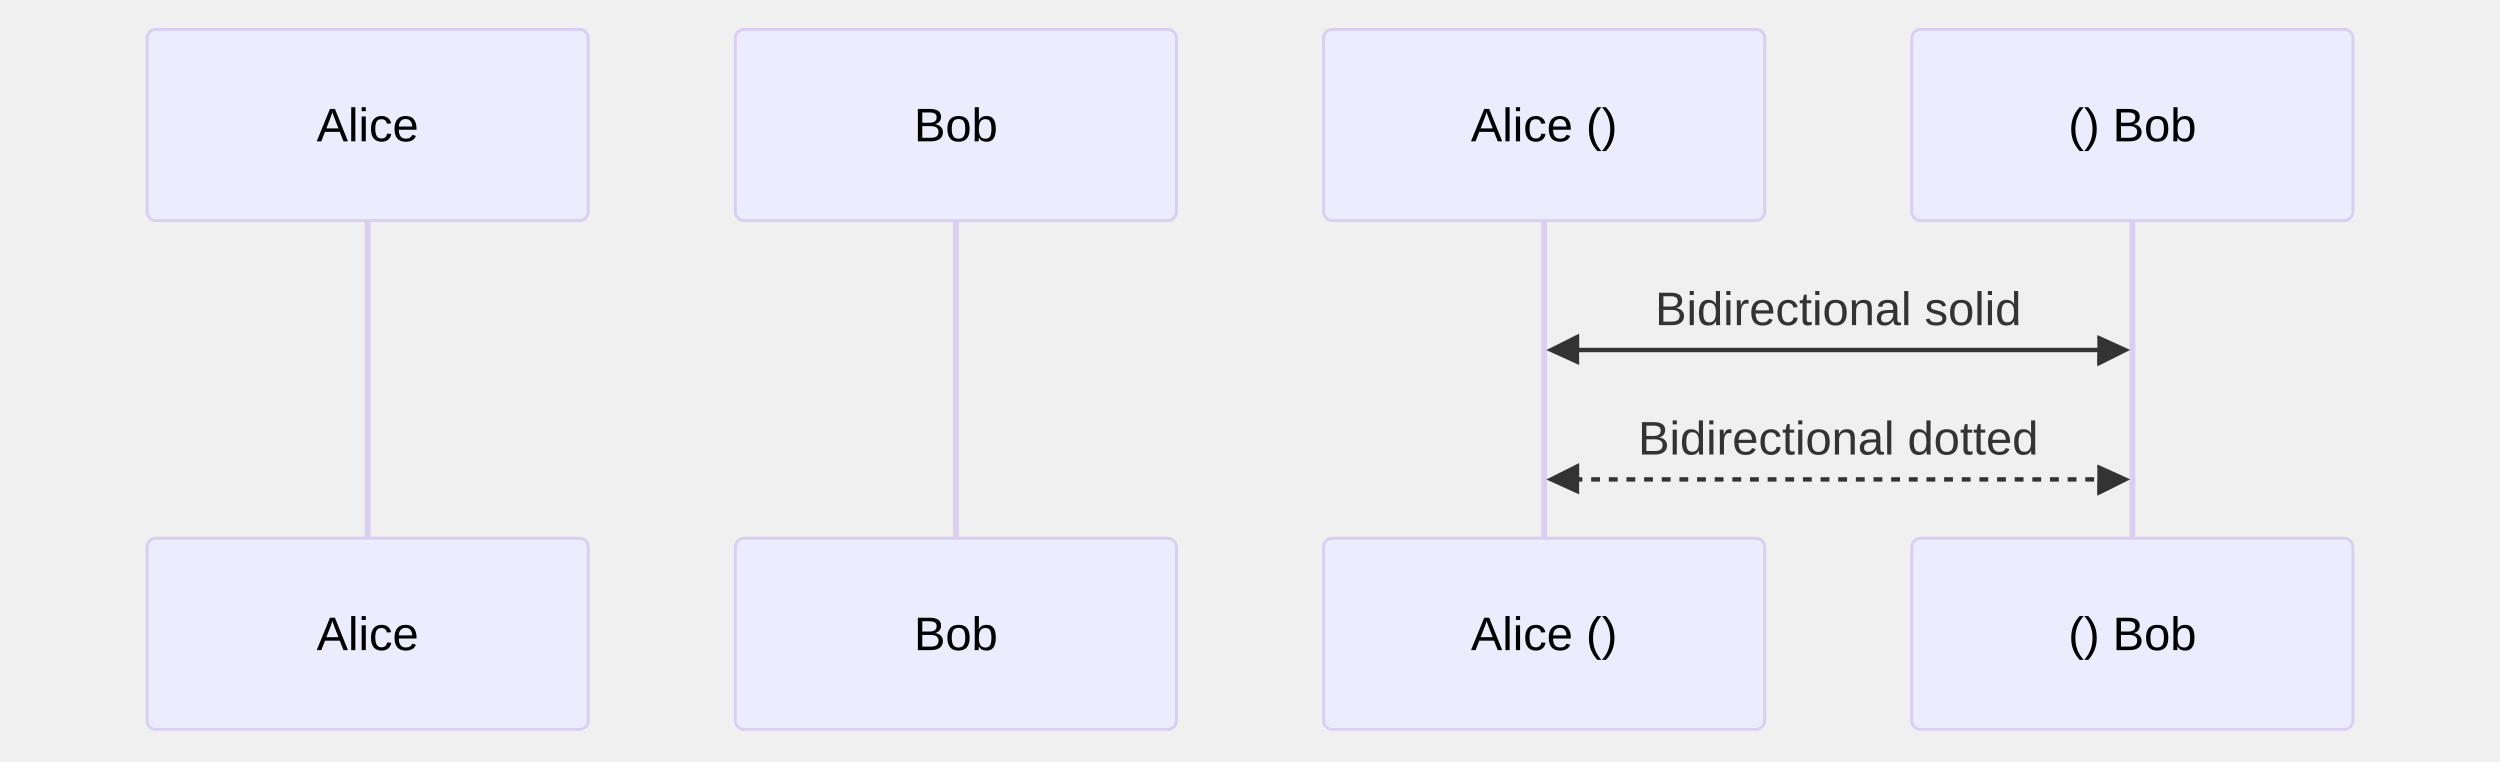
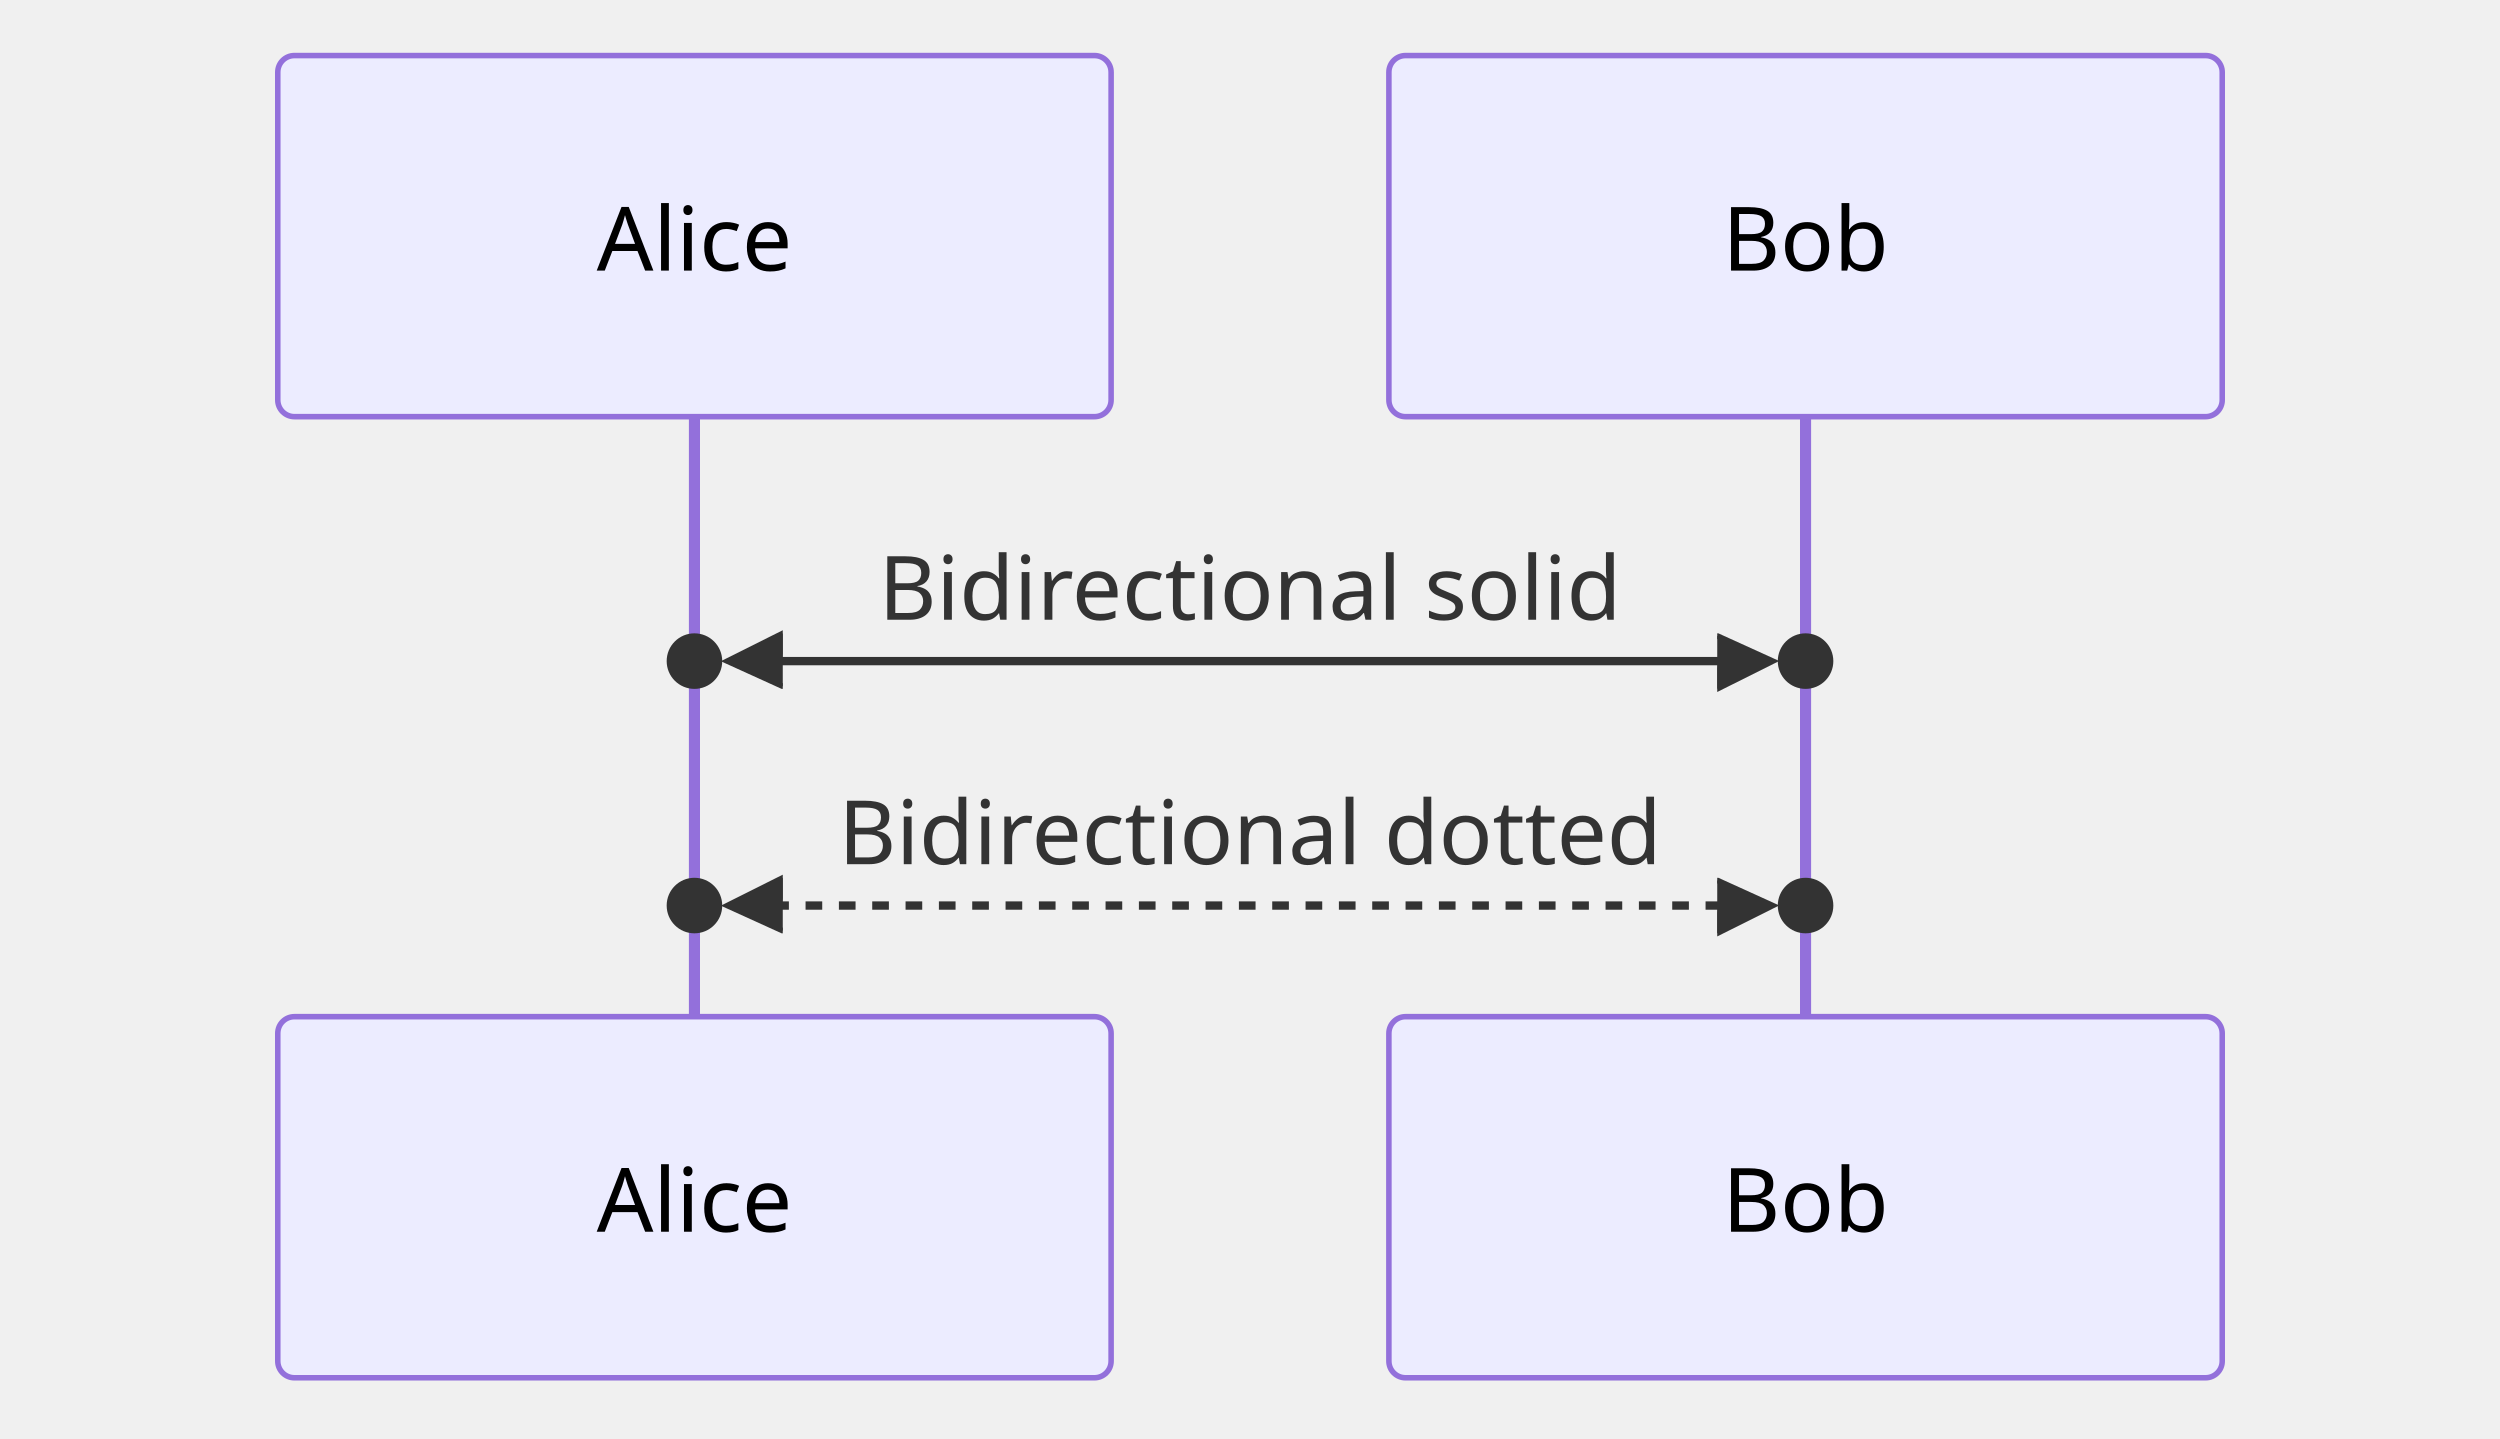
- <svg xmlns="http://www.w3.org/2000/svg" id="my-svg" width="100%" style="max-width: 850px; background-color: transparent;" viewBox="-50 -10 850 259" role="graphics-document document" aria-roledescription="sequence">
-   <g>
-     <rect x="600" y="173" fill="#eaeaea" stroke="#666" width="150" height="65" name="() Bob" rx="3" ry="3" class="actor actor-bottom" />
-     <text x="675" y="205.5" dominant-baseline="central" alignment-baseline="central" class="actor actor-box" style="text-anchor: middle; font-size: 16px; font-weight: 400;">
-       <tspan x="675" dy="0">() Bob</tspan>
-     </text>
-   </g>
-   <g>
-     <rect x="400" y="173" fill="#eaeaea" stroke="#666" width="150" height="65" name="Alice ()" rx="3" ry="3" class="actor actor-bottom" />
-     <text x="475" y="205.5" dominant-baseline="central" alignment-baseline="central" class="actor actor-box" style="text-anchor: middle; font-size: 16px; font-weight: 400;">
-       <tspan x="475" dy="0">Alice ()</tspan>
-     </text>
-   </g>
+ <svg xmlns="http://www.w3.org/2000/svg" id="my-svg" width="100%" style="max-width: 450px; background-color: white;" viewBox="-50 -10 450 259" role="graphics-document document" aria-roledescription="sequence">
  <g>
    <rect x="200" y="173" fill="#eaeaea" stroke="#666" width="150" height="65" name="Bob" rx="3" ry="3" class="actor actor-bottom" />
-     <text x="275" y="205.5" dominant-baseline="central" alignment-baseline="central" class="actor actor-box" style="text-anchor: middle; font-size: 16px; font-weight: 400;">
+     <text x="275" y="205.5" dominant-baseline="central" alignment-baseline="central" class="actor actor-box" style="text-anchor: middle; font-size: 16px; font-weight: 400; font-family: &quot;Noto Sans&quot;;">
      <tspan x="275" dy="0">Bob</tspan>
    </text>
  </g>
  <g>
    <rect x="0" y="173" fill="#eaeaea" stroke="#666" width="150" height="65" name="Alice" rx="3" ry="3" class="actor actor-bottom" />
-     <text x="75" y="205.5" dominant-baseline="central" alignment-baseline="central" class="actor actor-box" style="text-anchor: middle; font-size: 16px; font-weight: 400;">
+     <text x="75" y="205.5" dominant-baseline="central" alignment-baseline="central" class="actor actor-box" style="text-anchor: middle; font-size: 16px; font-weight: 400; font-family: &quot;Noto Sans&quot;;">
      <tspan x="75" dy="0">Alice</tspan>
    </text>
  </g>
  <g>
-     <line id="actor3" x1="675" y1="65" x2="675" y2="173" class="actor-line 200" stroke-width="0.5px" stroke="#999" name="() Bob" />
-     <g id="root-3">
-       <rect x="600" y="0" fill="#eaeaea" stroke="#666" width="150" height="65" name="() Bob" rx="3" ry="3" class="actor actor-top" />
-       <text x="675" y="32.5" dominant-baseline="central" alignment-baseline="central" class="actor actor-box" style="text-anchor: middle; font-size: 16px; font-weight: 400;">
-         <tspan x="675" dy="0">() Bob</tspan>
-       </text>
-     </g>
-   </g>
-   <g>
-     <line id="actor2" x1="475" y1="65" x2="475" y2="173" class="actor-line 200" stroke-width="0.5px" stroke="#999" name="Alice ()" />
-     <g id="root-2">
-       <rect x="400" y="0" fill="#eaeaea" stroke="#666" width="150" height="65" name="Alice ()" rx="3" ry="3" class="actor actor-top" />
-       <text x="475" y="32.5" dominant-baseline="central" alignment-baseline="central" class="actor actor-box" style="text-anchor: middle; font-size: 16px; font-weight: 400;">
-         <tspan x="475" dy="0">Alice ()</tspan>
-       </text>
-     </g>
-   </g>
-   <g>
-     <line id="actor1" x1="275" y1="65" x2="275" y2="173" class="actor-line 200" stroke-width="0.5px" stroke="#999" name="Bob" />
-     <g id="root-1">
+     <line id="actor1" x1="275" y1="65" x2="275" y2="173" class="actor-line 200" stroke-width="0.5px" stroke="#999" name="Bob" data-et="life-line" data-id="Bob" />
+     <g id="root-1" data-et="participant" data-type="participant" data-id="Bob">
      <rect x="200" y="0" fill="#eaeaea" stroke="#666" width="150" height="65" name="Bob" rx="3" ry="3" class="actor actor-top" />
-       <text x="275" y="32.5" dominant-baseline="central" alignment-baseline="central" class="actor actor-box" style="text-anchor: middle; font-size: 16px; font-weight: 400;">
+       <text x="275" y="32.5" dominant-baseline="central" alignment-baseline="central" class="actor actor-box" style="text-anchor: middle; font-size: 16px; font-weight: 400; font-family: &quot;Noto Sans&quot;;">
        <tspan x="275" dy="0">Bob</tspan>
      </text>
    </g>
  </g>
  <g>
-     <line id="actor0" x1="75" y1="65" x2="75" y2="173" class="actor-line 200" stroke-width="0.5px" stroke="#999" name="Alice" />
-     <g id="root-0">
+     <line id="actor0" x1="75" y1="65" x2="75" y2="173" class="actor-line 200" stroke-width="0.5px" stroke="#999" name="Alice" data-et="life-line" data-id="Alice" />
+     <g id="root-0" data-et="participant" data-type="participant" data-id="Alice">
      <rect x="0" y="0" fill="#eaeaea" stroke="#666" width="150" height="65" name="Alice" rx="3" ry="3" class="actor actor-top" />
-       <text x="75" y="32.5" dominant-baseline="central" alignment-baseline="central" class="actor actor-box" style="text-anchor: middle; font-size: 16px; font-weight: 400;">
+       <text x="75" y="32.5" dominant-baseline="central" alignment-baseline="central" class="actor actor-box" style="text-anchor: middle; font-size: 16px; font-weight: 400; font-family: &quot;Noto Sans&quot;;">
        <tspan x="75" dy="0">Alice</tspan>
      </text>
    </g>
  </g>
-   <style>#my-svg{font-family:"trebuchet ms",verdana,arial,sans-serif;font-size:16px;fill:#333;}@keyframes edge-animation-frame{from{stroke-dashoffset:0;}}@keyframes dash{to{stroke-dashoffset:0;}}#my-svg .edge-animation-slow{stroke-dasharray:9,5!important;stroke-dashoffset:900;animation:dash 50s linear infinite;stroke-linecap:round;}#my-svg .edge-animation-fast{stroke-dasharray:9,5!important;stroke-dashoffset:900;animation:dash 20s linear infinite;stroke-linecap:round;}#my-svg .error-icon{fill:#552222;}#my-svg .error-text{fill:#552222;stroke:#552222;}#my-svg .edge-thickness-normal{stroke-width:1px;}#my-svg .edge-thickness-thick{stroke-width:3.5px;}#my-svg .edge-pattern-solid{stroke-dasharray:0;}#my-svg .edge-thickness-invisible{stroke-width:0;fill:none;}#my-svg .edge-pattern-dashed{stroke-dasharray:3;}#my-svg .edge-pattern-dotted{stroke-dasharray:2;}#my-svg .marker{fill:#333333;stroke:#333333;}#my-svg .marker.cross{stroke:#333333;}#my-svg svg{font-family:"trebuchet ms",verdana,arial,sans-serif;font-size:16px;}#my-svg p{margin:0;}#my-svg .actor{stroke:hsl(259.626, 59.777%, 87.902%);fill:#ECECFF;}#my-svg text.actor&gt;tspan{fill:black;stroke:none;}#my-svg .actor-line{stroke:hsl(259.626, 59.777%, 87.902%);}#my-svg .innerArc{stroke-width:1.5;stroke-dasharray:none;}#my-svg .messageLine0{stroke-width:1.5;stroke-dasharray:none;stroke:#333;}#my-svg .messageLine1{stroke-width:1.5;stroke-dasharray:2,2;stroke:#333;}#my-svg #arrowhead path{fill:#333;stroke:#333;}#my-svg .sequenceNumber{fill:white;}#my-svg #sequencenumber{fill:#333;}#my-svg #crosshead path{fill:#333;stroke:#333;}#my-svg .messageText{fill:#333;stroke:none;}#my-svg .labelBox{stroke:hsl(259.626, 59.777%, 87.902%);fill:#ECECFF;}#my-svg .labelText,#my-svg .labelText&gt;tspan{fill:black;stroke:none;}#my-svg .loopText,#my-svg .loopText&gt;tspan{fill:black;stroke:none;}#my-svg .loopLine{stroke-width:2px;stroke-dasharray:2,2;stroke:hsl(259.626, 59.777%, 87.902%);fill:hsl(259.626, 59.777%, 87.902%);}#my-svg .note{stroke:#aaaa33;fill:#fff5ad;}#my-svg .noteText,#my-svg .noteText&gt;tspan{fill:black;stroke:none;}#my-svg .activation0{fill:#f4f4f4;stroke:#666;}#my-svg .activation1{fill:#f4f4f4;stroke:#666;}#my-svg .activation2{fill:#f4f4f4;stroke:#666;}#my-svg .actorPopupMenu{position:absolute;}#my-svg .actorPopupMenuPanel{position:absolute;fill:#ECECFF;box-shadow:0px 8px 16px 0px rgba(0,0,0,0.2);filter:drop-shadow(3px 5px 2px rgb(0 0 0 / 0.4));}#my-svg .actor-man line{stroke:hsl(259.626, 59.777%, 87.902%);fill:#ECECFF;}#my-svg .actor-man circle,#my-svg line{stroke:hsl(259.626, 59.777%, 87.902%);fill:#ECECFF;stroke-width:2px;}#my-svg :root{--mermaid-font-family:"trebuchet ms",verdana,arial,sans-serif;}</style>
+   <style>#my-svg{font-family:Noto Sans;font-size:16px;fill:#333;}@keyframes edge-animation-frame{from{stroke-dashoffset:0;}}@keyframes dash{to{stroke-dashoffset:0;}}#my-svg .edge-animation-slow{stroke-dasharray:9,5!important;stroke-dashoffset:900;animation:dash 50s linear infinite;stroke-linecap:round;}#my-svg .edge-animation-fast{stroke-dasharray:9,5!important;stroke-dashoffset:900;animation:dash 20s linear infinite;stroke-linecap:round;}#my-svg .error-icon{fill:#552222;}#my-svg .error-text{fill:#552222;stroke:#552222;}#my-svg .edge-thickness-normal{stroke-width:1px;}#my-svg .edge-thickness-thick{stroke-width:3.5px;}#my-svg .edge-pattern-solid{stroke-dasharray:0;}#my-svg .edge-thickness-invisible{stroke-width:0;fill:none;}#my-svg .edge-pattern-dashed{stroke-dasharray:3;}#my-svg .edge-pattern-dotted{stroke-dasharray:2;}#my-svg .marker{fill:#333333;stroke:#333333;}#my-svg .marker.cross{stroke:#333333;}#my-svg svg{font-family:Noto Sans;font-size:16px;}#my-svg p{margin:0;}#my-svg .actor{stroke:#9370DB;fill:#ECECFF;stroke-width:1;}#my-svg rect.actor.outer-path[data-look="neo"]{filter:drop-shadow(1px 2px 2px rgba(185, 185, 185, 1));}#my-svg rect.note[data-look="neo"]{stroke:#aaaa33;fill:#fff5ad;filter:drop-shadow(1px 2px 2px rgba(185, 185, 185, 1));}#my-svg text.actor&gt;tspan{fill:black;stroke:none;}#my-svg .actor-line{stroke:#9370DB;}#my-svg .innerArc{stroke-width:1.5;stroke-dasharray:none;}#my-svg .messageLine0{stroke-width:1.5;stroke-dasharray:none;stroke:#333;}#my-svg .messageLine1{stroke-width:1.5;stroke-dasharray:2,2;stroke:#333;}#my-svg [id$="-arrowhead"] path{fill:#333;stroke:#333;}#my-svg .sequenceNumber{fill:white;}#my-svg [id$="-sequencenumber"]{fill:#333;}#my-svg [id$="-crosshead"] path{fill:#333;stroke:#333;}#my-svg .messageText{fill:#333;stroke:none;}#my-svg .labelBox{stroke:#9370DB;fill:#ECECFF;filter:none;}#my-svg .labelText,#my-svg .labelText&gt;tspan{fill:black;stroke:none;}#my-svg .loopText,#my-svg .loopText&gt;tspan{fill:black;stroke:none;}#my-svg .sectionTitle,#my-svg .sectionTitle&gt;tspan{fill:black;stroke:none;}#my-svg .loopLine{stroke-width:2px;stroke-dasharray:2,2;stroke:#9370DB;fill:#9370DB;}#my-svg .note{stroke:#aaaa33;fill:#fff5ad;}#my-svg .noteText,#my-svg .noteText&gt;tspan{fill:black;stroke:none;font-weight:normal;}#my-svg .activation0{fill:#f4f4f4;stroke:#666;}#my-svg .activation1{fill:#f4f4f4;stroke:#666;}#my-svg .activation2{fill:#f4f4f4;stroke:#666;}#my-svg .actorPopupMenu{position:absolute;}#my-svg .actorPopupMenuPanel{position:absolute;fill:#ECECFF;box-shadow:0px 8px 16px 0px rgba(0,0,0,0.2);filter:drop-shadow(3px 5px 2px rgb(0 0 0 / 0.4));}#my-svg .actor-man circle,#my-svg line{fill:#ECECFF;stroke-width:2px;}#my-svg g rect.rect{filter:drop-shadow(1px 2px 2px rgba(185, 185, 185, 1));stroke:#9370DB;}#my-svg .node .neo-node{stroke:#9370DB;}#my-svg [data-look="neo"].node rect,#my-svg [data-look="neo"].cluster rect,#my-svg [data-look="neo"].node polygon{stroke:#9370DB;filter:drop-shadow(1px 2px 2px rgba(185, 185, 185, 1));}#my-svg [data-look="neo"].swimlane.cluster rect{filter:none;}#my-svg [data-look="neo"].node path{stroke:#9370DB;stroke-width:1px;}#my-svg [data-look="neo"].node .outer-path{filter:drop-shadow(1px 2px 2px rgba(185, 185, 185, 1));}#my-svg [data-look="neo"].node .neo-line path{stroke:#9370DB;filter:none;}#my-svg [data-look="neo"].node circle{stroke:#9370DB;filter:drop-shadow(1px 2px 2px rgba(185, 185, 185, 1));}#my-svg [data-look="neo"].node circle .state-start{fill:#000000;}#my-svg [data-look="neo"].icon-shape .icon{fill:#9370DB;filter:drop-shadow(1px 2px 2px rgba(185, 185, 185, 1));}#my-svg [data-look="neo"].icon-shape .icon-neo path{stroke:#9370DB;filter:drop-shadow(1px 2px 2px rgba(185, 185, 185, 1));}#my-svg :root{--mermaid-font-family:Noto Sans;}</style>
  <g />
  <defs>
-     <symbol id="computer" width="24" height="24">
+     <symbol id="my-svg-computer" width="24" height="24">
      <path transform="scale(.5)" d="M2 2v13h20v-13h-20zm18 11h-16v-9h16v9zm-10.228 6l.466-1h3.524l.467 1h-4.457zm14.228 3h-24l2-6h2.104l-1.33 4h18.45l-1.297-4h2.073l2 6zm-5-10h-14v-7h14v7z" />
    </symbol>
  </defs>
  <defs>
-     <symbol id="database" fill-rule="evenodd" clip-rule="evenodd">
+     <symbol id="my-svg-database" fill-rule="evenodd" clip-rule="evenodd">
      <path transform="scale(.5)" d="M12.258.001l.256.004.255.005.253.008.251.01.249.012.247.015.246.016.242.019.241.02.239.023.236.024.233.027.231.028.229.031.225.032.223.034.22.036.217.038.214.04.211.041.208.043.205.045.201.046.198.048.194.05.191.051.187.053.183.054.18.056.175.057.172.059.168.06.163.061.16.063.155.064.15.066.074.033.073.033.071.034.07.034.069.035.068.035.067.035.066.035.064.036.064.036.062.036.06.036.06.037.058.037.058.037.055.038.055.038.053.038.052.038.051.039.05.039.048.039.047.039.045.04.044.04.043.04.041.04.04.041.039.041.037.041.036.041.034.041.033.042.032.042.03.042.029.042.027.042.026.043.024.043.023.043.021.043.02.043.018.044.017.043.015.044.013.044.012.044.011.045.009.044.007.045.006.045.004.045.002.045.001.045v17l-.001.045-.002.045-.004.045-.006.045-.007.045-.009.044-.011.045-.012.044-.013.044-.015.044-.017.043-.018.044-.02.043-.021.043-.023.043-.024.043-.026.043-.027.042-.029.042-.03.042-.032.042-.033.042-.034.041-.036.041-.037.041-.039.041-.04.041-.041.04-.043.04-.044.04-.045.04-.047.039-.048.039-.05.039-.051.039-.052.038-.053.038-.055.038-.055.038-.058.037-.058.037-.06.037-.06.036-.062.036-.064.036-.064.036-.066.035-.067.035-.068.035-.069.035-.07.034-.071.034-.073.033-.074.033-.15.066-.155.064-.16.063-.163.061-.168.06-.172.059-.175.057-.18.056-.183.054-.187.053-.191.051-.194.05-.198.048-.201.046-.205.045-.208.043-.211.041-.214.04-.217.038-.22.036-.223.034-.225.032-.229.031-.231.028-.233.027-.236.024-.239.023-.241.02-.242.019-.246.016-.247.015-.249.012-.251.01-.253.008-.255.005-.256.004-.258.001-.258-.001-.256-.004-.255-.005-.253-.008-.251-.01-.249-.012-.247-.015-.245-.016-.243-.019-.241-.02-.238-.023-.236-.024-.234-.027-.231-.028-.228-.031-.226-.032-.223-.034-.22-.036-.217-.038-.214-.04-.211-.041-.208-.043-.204-.045-.201-.046-.198-.048-.195-.05-.19-.051-.187-.053-.184-.054-.179-.056-.176-.057-.172-.059-.167-.06-.164-.061-.159-.063-.155-.064-.151-.066-.074-.033-.072-.033-.072-.034-.07-.034-.069-.035-.068-.035-.067-.035-.066-.035-.064-.036-.063-.036-.062-.036-.061-.036-.06-.037-.058-.037-.057-.037-.056-.038-.055-.038-.053-.038-.052-.038-.051-.039-.049-.039-.049-.039-.046-.039-.046-.04-.044-.04-.043-.04-.041-.04-.04-.041-.039-.041-.037-.041-.036-.041-.034-.041-.033-.042-.032-.042-.03-.042-.029-.042-.027-.042-.026-.043-.024-.043-.023-.043-.021-.043-.02-.043-.018-.044-.017-.043-.015-.044-.013-.044-.012-.044-.011-.045-.009-.044-.007-.045-.006-.045-.004-.045-.002-.045-.001-.045v-17l.001-.045.002-.045.004-.045.006-.045.007-.045.009-.044.011-.045.012-.044.013-.044.015-.044.017-.043.018-.044.02-.043.021-.043.023-.043.024-.043.026-.043.027-.042.029-.042.03-.042.032-.042.033-.042.034-.041.036-.041.037-.041.039-.041.04-.041.041-.04.043-.04.044-.04.046-.04.046-.039.049-.039.049-.039.051-.039.052-.038.053-.038.055-.038.056-.038.057-.037.058-.037.06-.037.061-.036.062-.036.063-.036.064-.036.066-.035.067-.035.068-.035.069-.035.07-.034.072-.034.072-.033.074-.033.151-.066.155-.064.159-.063.164-.061.167-.06.172-.059.176-.057.179-.056.184-.054.187-.053.19-.051.195-.05.198-.048.201-.046.204-.045.208-.043.211-.041.214-.04.217-.038.22-.036.223-.034.226-.032.228-.031.231-.028.234-.027.236-.024.238-.023.241-.02.243-.019.245-.016.247-.015.249-.012.251-.01.253-.008.255-.005.256-.004.258-.001.258.001zm-9.258 20.499v.01l.001.021.003.021.004.022.005.021.006.022.007.022.009.023.01.022.011.023.012.023.013.023.015.023.016.024.017.023.018.024.019.024.021.024.022.025.023.024.024.025.052.049.056.05.061.051.066.051.07.051.075.051.079.052.084.052.088.052.092.052.097.052.102.051.105.052.11.052.114.051.119.051.123.051.127.05.131.05.135.05.139.048.144.049.147.047.152.047.155.047.16.045.163.045.167.043.171.043.176.041.178.041.183.039.187.039.19.037.194.035.197.035.202.033.204.031.209.03.212.029.216.027.219.025.222.024.226.021.23.02.233.018.236.016.24.015.243.012.246.01.249.008.253.005.256.004.259.001.26-.001.257-.004.254-.005.25-.008.247-.011.244-.012.241-.014.237-.016.233-.018.231-.021.226-.021.224-.024.22-.026.216-.027.212-.028.21-.031.205-.031.202-.034.198-.034.194-.036.191-.037.187-.039.183-.04.179-.04.175-.042.172-.043.168-.044.163-.045.16-.046.155-.046.152-.047.148-.048.143-.049.139-.049.136-.05.131-.05.126-.05.123-.051.118-.052.114-.051.11-.052.106-.052.101-.052.096-.052.092-.052.088-.053.083-.051.079-.052.074-.052.07-.051.065-.051.06-.051.056-.05.051-.05.023-.024.023-.025.021-.024.02-.024.019-.024.018-.024.017-.024.015-.023.014-.024.013-.023.012-.023.01-.023.01-.022.008-.022.006-.022.006-.022.004-.022.004-.021.001-.021.001-.021v-4.127l-.077.055-.08.053-.083.054-.085.053-.087.052-.09.052-.093.051-.095.05-.097.05-.1.049-.102.049-.105.048-.106.047-.109.047-.111.046-.114.045-.115.045-.118.044-.12.043-.122.042-.124.042-.126.041-.128.04-.13.04-.132.038-.134.038-.135.037-.138.037-.139.035-.142.035-.143.034-.144.033-.147.032-.148.031-.15.03-.151.03-.153.029-.154.027-.156.027-.158.026-.159.025-.161.024-.162.023-.163.022-.165.021-.166.02-.167.019-.169.018-.169.017-.171.016-.173.015-.173.014-.175.013-.175.012-.177.011-.178.01-.179.008-.179.008-.181.006-.182.005-.182.004-.184.003-.184.002h-.37l-.184-.002-.184-.003-.182-.004-.182-.005-.181-.006-.179-.008-.179-.008-.178-.01-.176-.011-.176-.012-.175-.013-.173-.014-.172-.015-.171-.016-.17-.017-.169-.018-.167-.019-.166-.02-.165-.021-.163-.022-.162-.023-.161-.024-.159-.025-.157-.026-.156-.027-.155-.027-.153-.029-.151-.03-.15-.03-.148-.031-.146-.032-.145-.033-.143-.034-.141-.035-.14-.035-.137-.037-.136-.037-.134-.038-.132-.038-.13-.04-.128-.04-.126-.041-.124-.042-.122-.042-.12-.044-.117-.043-.116-.045-.113-.045-.112-.046-.109-.047-.106-.047-.105-.048-.102-.049-.1-.049-.097-.05-.095-.05-.093-.052-.09-.051-.087-.052-.085-.053-.083-.054-.08-.054-.077-.054v4.127zm0-5.654v.011l.001.021.003.021.004.021.005.022.006.022.007.022.009.022.01.022.011.023.012.023.013.023.015.024.016.023.017.024.018.024.019.024.021.024.022.024.023.025.024.024.052.05.056.05.061.05.066.051.07.051.075.052.079.051.084.052.088.052.092.052.097.052.102.052.105.052.11.051.114.051.119.052.123.05.127.051.131.05.135.049.139.049.144.048.147.048.152.047.155.046.16.045.163.045.167.044.171.042.176.042.178.04.183.04.187.038.19.037.194.036.197.034.202.033.204.032.209.03.212.028.216.027.219.025.222.024.226.022.23.02.233.018.236.016.24.014.243.012.246.01.249.008.253.006.256.003.259.001.26-.001.257-.003.254-.006.25-.008.247-.01.244-.012.241-.015.237-.016.233-.018.231-.02.226-.022.224-.024.22-.025.216-.027.212-.029.21-.03.205-.032.202-.033.198-.035.194-.036.191-.037.187-.039.183-.039.179-.041.175-.042.172-.043.168-.044.163-.045.16-.045.155-.047.152-.047.148-.048.143-.048.139-.05.136-.049.131-.05.126-.051.123-.051.118-.051.114-.052.11-.052.106-.052.101-.052.096-.052.092-.052.088-.052.083-.052.079-.052.074-.051.07-.052.065-.051.06-.05.056-.051.051-.049.023-.025.023-.024.021-.025.02-.024.019-.024.018-.024.017-.024.015-.023.014-.023.013-.024.012-.022.01-.023.01-.023.008-.022.006-.022.006-.022.004-.021.004-.022.001-.021.001-.021v-4.139l-.077.054-.08.054-.083.054-.085.052-.087.053-.09.051-.093.051-.095.051-.097.05-.1.049-.102.049-.105.048-.106.047-.109.047-.111.046-.114.045-.115.044-.118.044-.12.044-.122.042-.124.042-.126.041-.128.04-.13.039-.132.039-.134.038-.135.037-.138.036-.139.036-.142.035-.143.033-.144.033-.147.033-.148.031-.15.03-.151.03-.153.028-.154.028-.156.027-.158.026-.159.025-.161.024-.162.023-.163.022-.165.021-.166.02-.167.019-.169.018-.169.017-.171.016-.173.015-.173.014-.175.013-.175.012-.177.011-.178.009-.179.009-.179.007-.181.007-.182.005-.182.004-.184.003-.184.002h-.37l-.184-.002-.184-.003-.182-.004-.182-.005-.181-.007-.179-.007-.179-.009-.178-.009-.176-.011-.176-.012-.175-.013-.173-.014-.172-.015-.171-.016-.17-.017-.169-.018-.167-.019-.166-.02-.165-.021-.163-.022-.162-.023-.161-.024-.159-.025-.157-.026-.156-.027-.155-.028-.153-.028-.151-.03-.15-.03-.148-.031-.146-.033-.145-.033-.143-.033-.141-.035-.14-.036-.137-.036-.136-.037-.134-.038-.132-.039-.13-.039-.128-.04-.126-.041-.124-.042-.122-.043-.12-.043-.117-.044-.116-.044-.113-.046-.112-.046-.109-.046-.106-.047-.105-.048-.102-.049-.1-.049-.097-.05-.095-.051-.093-.051-.09-.051-.087-.053-.085-.052-.083-.054-.08-.054-.077-.054v4.139zm0-5.666v.011l.001.02.003.022.004.021.005.022.006.021.007.022.009.023.01.022.011.023.012.023.013.023.015.023.016.024.017.024.018.023.019.024.021.025.022.024.023.024.024.025.052.05.056.05.061.05.066.051.07.051.075.052.079.051.084.052.088.052.092.052.097.052.102.052.105.051.11.052.114.051.119.051.123.051.127.05.131.05.135.05.139.049.144.048.147.048.152.047.155.046.16.045.163.045.167.043.171.043.176.042.178.04.183.04.187.038.19.037.194.036.197.034.202.033.204.032.209.03.212.028.216.027.219.025.222.024.226.021.23.02.233.018.236.017.24.014.243.012.246.01.249.008.253.006.256.003.259.001.26-.001.257-.003.254-.006.25-.008.247-.01.244-.013.241-.014.237-.016.233-.018.231-.02.226-.022.224-.024.22-.025.216-.027.212-.029.21-.03.205-.032.202-.033.198-.035.194-.036.191-.037.187-.039.183-.039.179-.041.175-.042.172-.043.168-.044.163-.045.16-.045.155-.047.152-.047.148-.048.143-.049.139-.049.136-.049.131-.051.126-.05.123-.051.118-.052.114-.051.11-.052.106-.052.101-.052.096-.052.092-.052.088-.052.083-.052.079-.052.074-.052.07-.051.065-.051.06-.051.056-.05.051-.049.023-.025.023-.025.021-.024.02-.024.019-.024.018-.024.017-.024.015-.023.014-.024.013-.023.012-.023.01-.022.01-.023.008-.022.006-.022.006-.022.004-.022.004-.021.001-.021.001-.021v-4.153l-.077.054-.08.054-.083.053-.085.053-.087.053-.09.051-.093.051-.095.051-.097.05-.1.049-.102.048-.105.048-.106.048-.109.046-.111.046-.114.046-.115.044-.118.044-.12.043-.122.043-.124.042-.126.041-.128.04-.13.039-.132.039-.134.038-.135.037-.138.036-.139.036-.142.034-.143.034-.144.033-.147.032-.148.032-.15.03-.151.03-.153.028-.154.028-.156.027-.158.026-.159.024-.161.024-.162.023-.163.023-.165.021-.166.02-.167.019-.169.018-.169.017-.171.016-.173.015-.173.014-.175.013-.175.012-.177.01-.178.01-.179.009-.179.007-.181.006-.182.006-.182.004-.184.003-.184.001-.185.001-.185-.001-.184-.001-.184-.003-.182-.004-.182-.006-.181-.006-.179-.007-.179-.009-.178-.01-.176-.01-.176-.012-.175-.013-.173-.014-.172-.015-.171-.016-.17-.017-.169-.018-.167-.019-.166-.02-.165-.021-.163-.023-.162-.023-.161-.024-.159-.024-.157-.026-.156-.027-.155-.028-.153-.028-.151-.03-.15-.03-.148-.032-.146-.032-.145-.033-.143-.034-.141-.034-.14-.036-.137-.036-.136-.037-.134-.038-.132-.039-.13-.039-.128-.041-.126-.041-.124-.041-.122-.043-.12-.043-.117-.044-.116-.044-.113-.046-.112-.046-.109-.046-.106-.048-.105-.048-.102-.048-.1-.05-.097-.049-.095-.051-.093-.051-.09-.052-.087-.052-.085-.053-.083-.053-.08-.054-.077-.054v4.153zm8.74-8.179l-.257.004-.254.005-.25.008-.247.011-.244.012-.241.014-.237.016-.233.018-.231.021-.226.022-.224.023-.22.026-.216.027-.212.028-.21.031-.205.032-.202.033-.198.034-.194.036-.191.038-.187.038-.183.04-.179.041-.175.042-.172.043-.168.043-.163.045-.16.046-.155.046-.152.048-.148.048-.143.048-.139.049-.136.05-.131.05-.126.051-.123.051-.118.051-.114.052-.11.052-.106.052-.101.052-.096.052-.092.052-.088.052-.083.052-.079.052-.074.051-.07.052-.065.051-.06.05-.056.05-.051.05-.023.025-.023.024-.021.024-.02.025-.019.024-.018.024-.017.023-.015.024-.014.023-.013.023-.012.023-.01.023-.01.022-.008.022-.006.023-.006.021-.004.022-.004.021-.001.021-.001.021.001.021.001.021.004.021.004.022.006.021.006.023.008.022.01.022.01.023.012.023.013.023.014.023.015.024.017.023.018.024.019.024.02.025.021.024.023.024.023.025.051.05.056.05.06.05.065.051.07.052.074.051.079.052.083.052.088.052.092.052.096.052.101.052.106.052.11.052.114.052.118.051.123.051.126.051.131.05.136.05.139.049.143.048.148.048.152.048.155.046.16.046.163.045.168.043.172.043.175.042.179.041.183.04.187.038.191.038.194.036.198.034.202.033.205.032.21.031.212.028.216.027.22.026.224.023.226.022.231.021.233.018.237.016.241.014.244.012.247.011.25.008.254.005.257.004.26.001.26-.001.257-.004.254-.005.25-.008.247-.011.244-.012.241-.014.237-.016.233-.018.231-.021.226-.022.224-.023.22-.026.216-.027.212-.028.21-.031.205-.032.202-.033.198-.034.194-.036.191-.038.187-.038.183-.04.179-.041.175-.042.172-.043.168-.043.163-.045.16-.046.155-.046.152-.048.148-.048.143-.048.139-.049.136-.05.131-.05.126-.051.123-.051.118-.051.114-.052.11-.052.106-.052.101-.052.096-.052.092-.052.088-.052.083-.052.079-.052.074-.051.07-.052.065-.051.06-.05.056-.05.051-.05.023-.025.023-.024.021-.024.02-.025.019-.024.018-.024.017-.023.015-.024.014-.023.013-.023.012-.023.01-.023.01-.022.008-.022.006-.023.006-.021.004-.022.004-.021.001-.021.001-.021-.001-.021-.001-.021-.004-.021-.004-.022-.006-.021-.006-.023-.008-.022-.01-.022-.01-.023-.012-.023-.013-.023-.014-.023-.015-.024-.017-.023-.018-.024-.019-.024-.02-.025-.021-.024-.023-.024-.023-.025-.051-.05-.056-.05-.06-.05-.065-.051-.07-.052-.074-.051-.079-.052-.083-.052-.088-.052-.092-.052-.096-.052-.101-.052-.106-.052-.11-.052-.114-.052-.118-.051-.123-.051-.126-.051-.131-.05-.136-.05-.139-.049-.143-.048-.148-.048-.152-.048-.155-.046-.16-.046-.163-.045-.168-.043-.172-.043-.175-.042-.179-.041-.183-.04-.187-.038-.191-.038-.194-.036-.198-.034-.202-.033-.205-.032-.21-.031-.212-.028-.216-.027-.22-.026-.224-.023-.226-.022-.231-.021-.233-.018-.237-.016-.241-.014-.244-.012-.247-.011-.25-.008-.254-.005-.257-.004-.26-.001-.26.001z" />
    </symbol>
  </defs>
  <defs>
-     <symbol id="clock" width="24" height="24">
+     <symbol id="my-svg-clock" width="24" height="24">
      <path transform="scale(.5)" d="M12 2c5.514 0 10 4.486 10 10s-4.486 10-10 10-10-4.486-10-10 4.486-10 10-10zm0-2c-6.627 0-12 5.373-12 12s5.373 12 12 12 12-5.373 12-12-5.373-12-12-12zm5.848 12.459c.202.038.202.333.001.372-1.907.361-6.045 1.111-6.547 1.111-.719 0-1.301-.582-1.301-1.301 0-.512.77-5.447 1.125-7.445.034-.192.312-.181.343.014l.985 6.238 5.394 1.011z" />
    </symbol>
  </defs>
  <defs>
-     <marker id="arrowhead" refX="7.9" refY="5" markerUnits="userSpaceOnUse" markerWidth="12" markerHeight="12" orient="auto-start-reverse">
+     <marker id="my-svg-arrowhead" refX="7.9" refY="5" markerUnits="userSpaceOnUse" markerWidth="12" markerHeight="12" orient="auto-start-reverse">
      <path d="M -1 0 L 10 5 L 0 10 z" />
    </marker>
  </defs>
  <defs>
-     <marker id="crosshead" markerWidth="15" markerHeight="8" orient="auto" refX="4" refY="4.5">
+     <marker id="my-svg-crosshead" markerWidth="15" markerHeight="8" orient="auto" refX="4" refY="4.5">
      <path fill="none" stroke="#000000" stroke-width="1pt" d="M 1,2 L 6,7 M 6,2 L 1,7" style="stroke-dasharray: 0, 0;" />
    </marker>
  </defs>
  <defs>
-     <marker id="filled-head" refX="15.5" refY="7" markerWidth="20" markerHeight="28" orient="auto">
+     <marker id="my-svg-filled-head" refX="15.5" refY="7" markerWidth="20" markerHeight="28" orient="auto">
      <path d="M 18,7 L9,13 L14,7 L9,1 Z" />
    </marker>
  </defs>
  <defs>
-     <marker id="sequencenumber" refX="15" refY="15" markerWidth="60" markerHeight="40" orient="auto">
+     <marker id="my-svg-sequencenumber" refX="15" refY="15" markerWidth="60" markerHeight="40" orient="auto">
      <circle cx="15" cy="15" r="6" />
    </marker>
  </defs>
-   <text x="575" y="80" text-anchor="middle" dominant-baseline="middle" alignment-baseline="middle" class="messageText" dy="1em" style="font-size: 16px; font-weight: 400;">Bidirectional solid</text>
-   <line x1="479" y1="109" x2="671" y2="109" class="messageLine0" stroke-width="2" stroke="none" marker-start="url(#arrowhead)" marker-end="url(#arrowhead)" style="fill: none;" />
-   <text x="575" y="124" text-anchor="middle" dominant-baseline="middle" alignment-baseline="middle" class="messageText" dy="1em" style="font-size: 16px; font-weight: 400;">Bidirectional dotted</text>
-   <line x1="479" y1="153" x2="671" y2="153" class="messageLine1" stroke-width="2" stroke="none" marker-start="url(#arrowhead)" marker-end="url(#arrowhead)" style="stroke-dasharray: 3, 3; fill: none;" />
+   <defs>
+     <marker id="my-svg-solidTopArrowHead" refX="7.9" refY="7.25" markerUnits="userSpaceOnUse" markerWidth="12" markerHeight="12" orient="auto-start-reverse">
+       <path d="M 0 0 L 10 8 L 0 8 z" />
+     </marker>
+   </defs>
+   <defs>
+     <marker id="my-svg-solidBottomArrowHead" refX="7.9" refY="0.75" markerUnits="userSpaceOnUse" markerWidth="12" markerHeight="12" orient="auto-start-reverse">
+       <path d="M 0 0 L 10 0 L 0 8 z" />
+     </marker>
+   </defs>
+   <defs>
+     <marker id="my-svg-stickTopArrowHead" refX="7.5" refY="7" markerUnits="userSpaceOnUse" markerWidth="12" markerHeight="12" orient="auto-start-reverse">
+       <path d="M 0 0 L 7 7" stroke="black" stroke-width="1.5" fill="none" />
+     </marker>
+   </defs>
+   <defs>
+     <marker id="my-svg-stickBottomArrowHead" refX="7.5" refY="0" markerUnits="userSpaceOnUse" markerWidth="12" markerHeight="12" orient="auto-start-reverse">
+       <path d="M 0 7 L 7 0" stroke="black" stroke-width="1.5" fill="none" />
+     </marker>
+   </defs>
+   <g />
+   <g />
+   <g />
+   <g />
+   <text x="175" y="80" text-anchor="middle" dominant-baseline="middle" alignment-baseline="middle" class="messageText" dy="1em" style="font-family: &quot;Noto Sans&quot;; font-size: 16px; font-weight: 400;">Bidirectional solid</text>
+   <line x1="83" y1="109" x2="267" y2="109" class="messageLine0" data-et="message" data-id="i0" data-from="Alice" data-to="Bob" stroke-width="2" stroke="none" marker-start="url(#my-svg-arrowhead)" marker-end="url(#my-svg-arrowhead)" style="fill: none;" />
+   <g>
+     <circle cx="75" cy="109" r="5" width="10" height="10" />
+     <circle cx="275" cy="109" r="5" width="10" height="10" />
+   </g>
+   <text x="175" y="124" text-anchor="middle" dominant-baseline="middle" alignment-baseline="middle" class="messageText" dy="1em" style="font-family: &quot;Noto Sans&quot;; font-size: 16px; font-weight: 400;">Bidirectional dotted</text>
+   <line x1="83" y1="153" x2="267" y2="153" class="messageLine1" data-et="message" data-id="i3" data-from="Alice" data-to="Bob" stroke-width="2" stroke="none" marker-start="url(#my-svg-arrowhead)" marker-end="url(#my-svg-arrowhead)" style="stroke-dasharray: 3, 3; fill: none;" />
+   <g>
+     <circle cx="75" cy="153" r="5" width="10" height="10" />
+     <circle cx="275" cy="153" r="5" width="10" height="10" />
+   </g>
+   <style>svg,
+ svg text,
+ svg .label,
+ svg .nodeLabel,
+ svg .edgeLabel {
+   font-family: "Noto Sans", sans-serif !important;
+ }
+ </style>
</svg>
